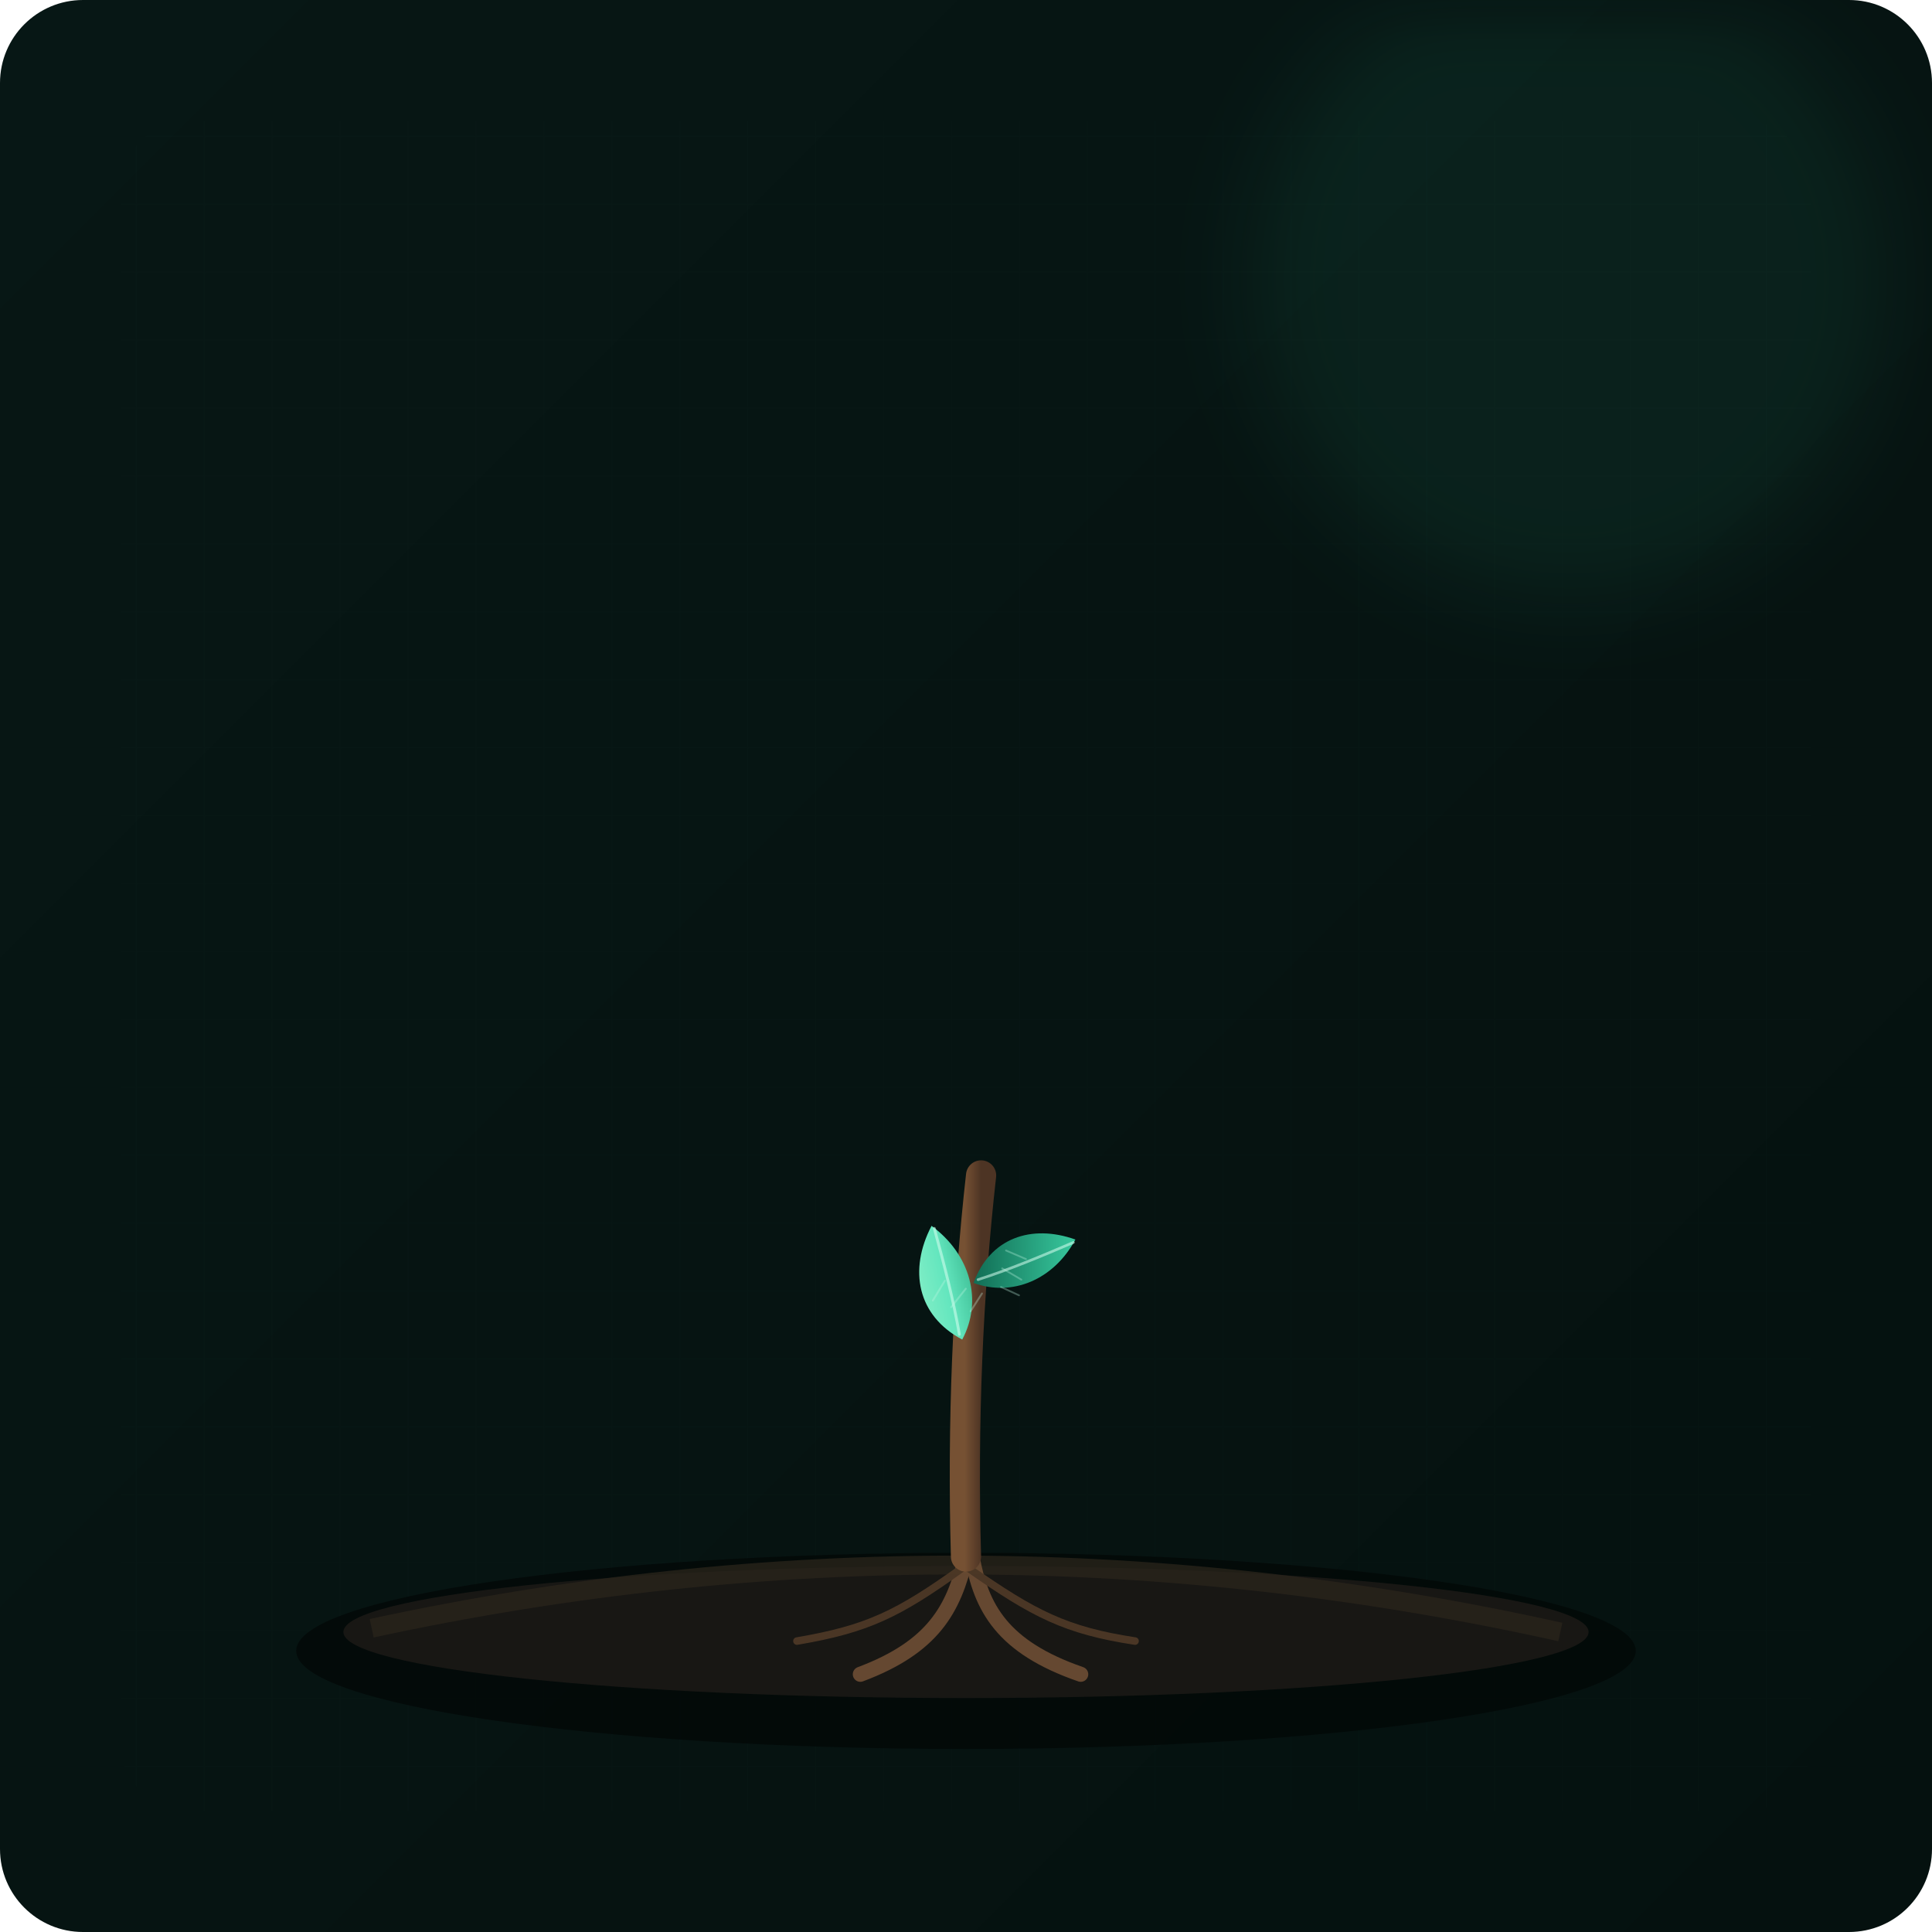
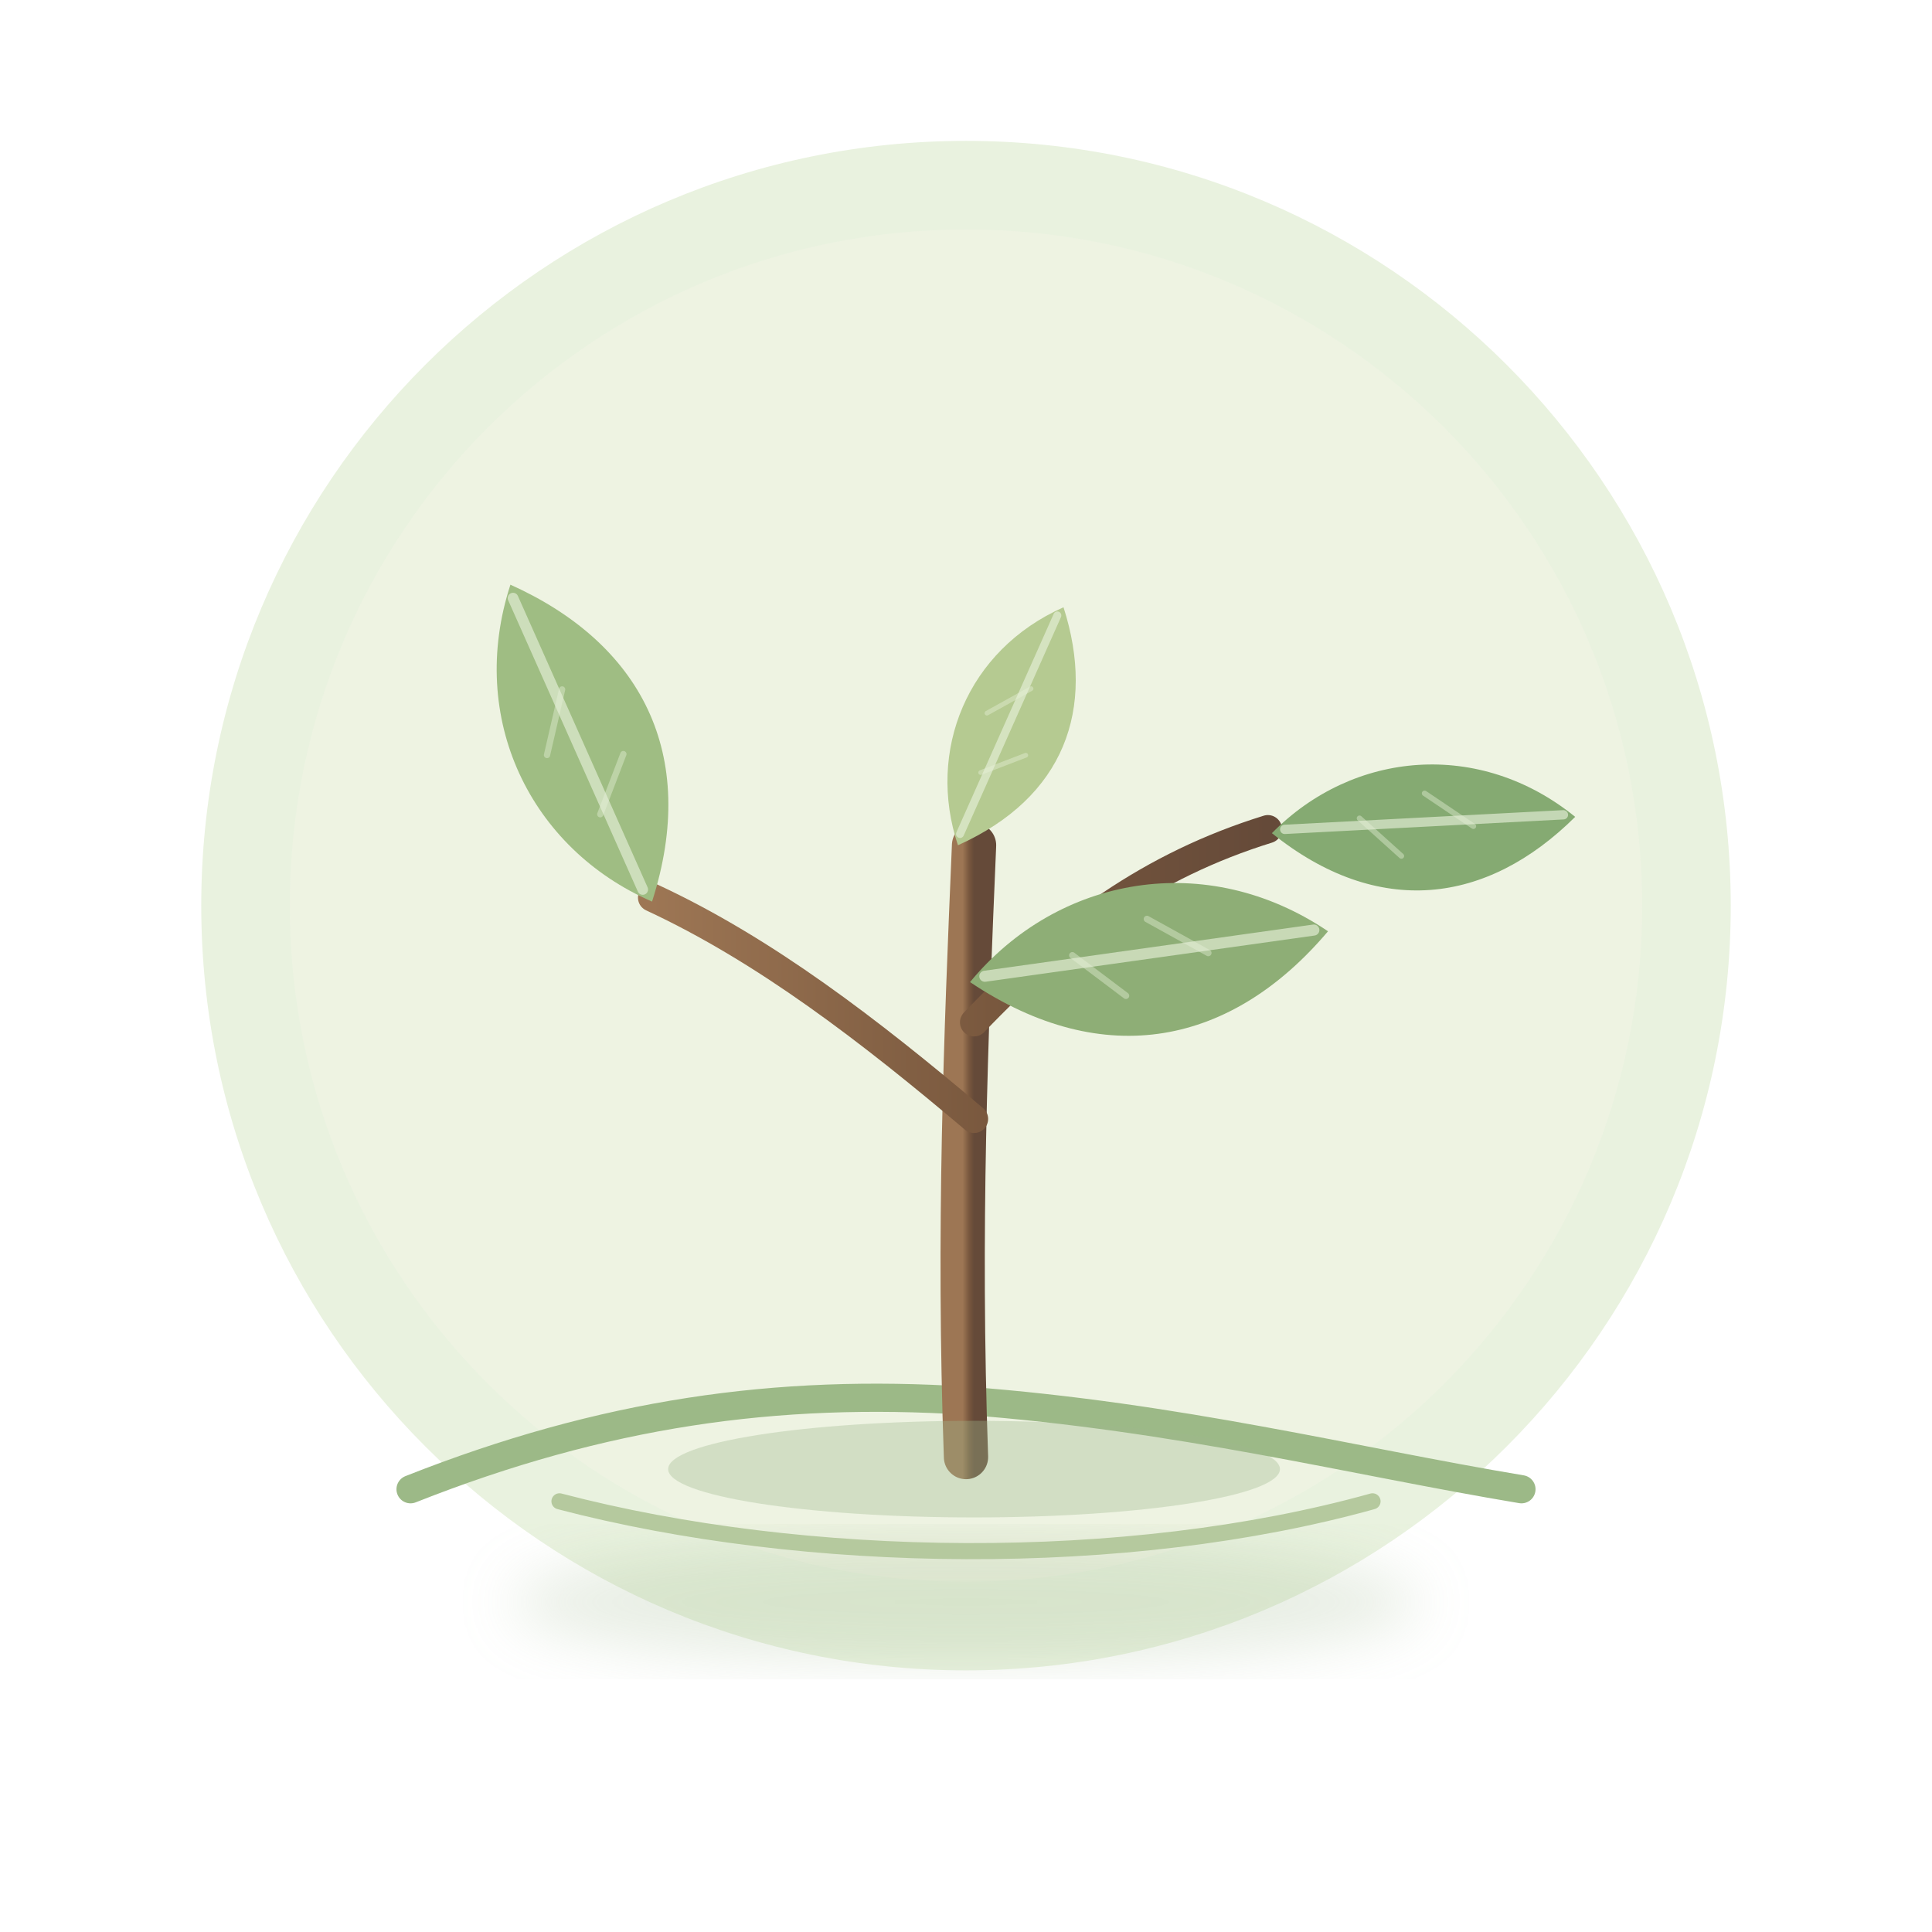
- <svg xmlns="http://www.w3.org/2000/svg" width="1024" height="1024" viewBox="0 0 1024 1024">
+ <svg xmlns="http://www.w3.org/2000/svg" width="480" height="480" viewBox="0 0 480 480" fill="none">
  <defs>
-     <linearGradient id="xbg" x1="0" y1="0" x2="1" y2="1">
-       <stop stop-color="#071715" />
-       <stop offset="1" stop-color="#05110F" />
+     <radialGradient id="halo" cx="0" cy="0" r="1" gradientTransform="translate(236 194) rotate(90) scale(210)">
+       <stop stop-color="#f8f5e9" />
+       <stop offset="1" stop-color="#e9f2df" />
+     </radialGradient>
+     <linearGradient id="wood" x1="0" y1="0" x2="1" y2="0">
+       <stop stop-color="#9d7654" />
+       <stop offset=".55" stop-color="#79583e" />
+       <stop offset="1" stop-color="#654a39" />
    </linearGradient>
-     <linearGradient id="xleaf" x1="0" y1="0" x2="1" y2="1">
-       <stop stop-color="#9AF4CC" />
-       <stop offset=".5" stop-color="#63E6BE" />
-       <stop offset="1" stop-color="#1E9B72" />
+     <linearGradient id="pot" x1="0" y1="0" x2="1" y2="1">
+       <stop stop-color="#e5a77e" />
+       <stop offset="1" stop-color="#c87f62" />
    </linearGradient>
-     <linearGradient id="xleafDark" x1="0" y1="1" x2="1" y2="0">
-       <stop stop-color="#106B53" />
-       <stop offset="1" stop-color="#38C99E" />
-     </linearGradient>
-     <linearGradient id="xwood" x1="0" y1="0" x2="1" y2="0">
-       <stop stop-color="#765133" />
-       <stop offset="1" stop-color="#4D3424" />
-     </linearGradient>
-     <linearGradient id="xgold" x1="0" y1="0" x2="1" y2="1">
-       <stop stop-color="#FFE99A" />
-       <stop offset="1" stop-color="#D89A2B" />
-     </linearGradient>
-     <linearGradient id="xring" x1="0" y1="0" x2="1" y2="1">
-       <stop stop-color="#63E6BE" />
-       <stop offset="1" stop-color="#0C8E70" />
-     </linearGradient>
-     <filter id="xshadow" x="-30%" y="-30%" width="160%" height="170%">
-       <feDropShadow dx="0" dy="10" stdDeviation="13" flood-color="#000" flood-opacity=".30" />
+     <filter id="soft">
+       <feGaussianBlur stdDeviation="7" />
    </filter>
-     <filter id="xglow" x="-80%" y="-80%" width="260%" height="260%">
-       <feGaussianBlur stdDeviation="22" />
-     </filter>
-     <pattern id="xgrid" width="36" height="36" patternUnits="userSpaceOnUse">
-       <path d="M36 0H0V36" fill="none" stroke="#173B34" stroke-width="1" opacity=".42" />
-     </pattern>
  </defs>
-   <rect width="1024" height="1024" rx="44" fill="url(#xbg)" />
-   <rect x="64" y="64" width="896" height="896" rx="36" fill="url(#xgrid)" opacity=".13" />
-   <circle cx="832" cy="148" r="170" fill="#34D9A3" opacity=".07" filter="url(#xglow)" />
-   <g transform="translate(0 10)">
-     <ellipse cx="512" cy="865" rx="355" ry="52" fill="#020706" opacity=".75" />
-     <ellipse cx="512" cy="855" rx="330" ry="35" fill="#181714" />
-     <path d="M197 853 Q 512 785 827 855" fill="none" stroke="#2A241B" stroke-width="10" opacity=".75" />
-     <g opacity=".95">
-       <path d="M512 815 C 505.6 843.0, 494.4 863.0, 456.0 877.4" fill="none" stroke="#694A32" stroke-width="8" stroke-linecap="round" />
-       <path d="M515.2 815 C 520.0 842.2, 531.2 863.0, 572.8 877.4" fill="none" stroke="#694A32" stroke-width="8" stroke-linecap="round" />
-       <path d="M509.6 821.4 C 476.0 845.4, 460.0 853.4, 422.4 859.8" fill="none" stroke="#4D3826" stroke-width="4" stroke-linecap="round" />
-       <path d="M513.6 821.4 C 548.0 845.4, 564.8 854.2, 601.6 859.8" fill="none" stroke="#4D3826" stroke-width="4" stroke-linecap="round" />
-     </g>
-     <path d="M512 815 C510 744 513 675 520 613" stroke="url(#xwood)" stroke-width="16" fill="none" stroke-linecap="round" />
-     <g transform="translate(510 700) rotate(-47) scale(0.5)">
-       <path d="M0 0 C -14 -52, 15 -92, 66 -106 C 72 -55, 45 -12, 0 0 Z" fill="url(#xleaf)" />
-       <path d="M2 -6 C 24 -35, 45 -68, 66 -102" fill="none" stroke="#D7FFF0" stroke-width="3" opacity=".55" stroke-linecap="round" />
-       <path d="M17 -32 L42 -34 M9 -51 L33 -56 M28 -14 L50 -18" fill="none" stroke="#C1F6E3" stroke-width="2" opacity=".32" stroke-linecap="round" />
-     </g>
-     <g transform="translate(516 670) rotate(35) scale(0.47)">
-       <path d="M0 0 C -14 -52, 15 -92, 66 -106 C 72 -55, 45 -12, 0 0 Z" fill="url(#xleafDark)" />
-       <path d="M2 -6 C 24 -35, 45 -68, 66 -102" fill="none" stroke="#D7FFF0" stroke-width="3" opacity=".55" stroke-linecap="round" />
-       <path d="M17 -32 L42 -34 M9 -51 L33 -56 M28 -14 L50 -18" fill="none" stroke="#C1F6E3" stroke-width="2" opacity=".32" stroke-linecap="round" />
-     </g>
+   <circle cx="240" cy="225" r="190" fill="url(#halo)" />
+   <circle cx="240" cy="225" r="168" fill="#f7f5e9" opacity=".34" />
+   <ellipse cx="240" cy="398" rx="113" ry="16" fill="#9bb58b" opacity=".23" filter="url(#soft)" />
+   <path d="M102 370c48-19 91-25 138-22 53 4 96 15 138 22" stroke="#9cb987" stroke-width="7" stroke-linecap="round" fill="none" />
+   <path d="M139 373c61 16 141 17 202 0" stroke="#b5c99e" stroke-width="4" stroke-linecap="round" fill="none" />
+   <path d="M240 362c-2-56 0-105 2-152" stroke="url(#wood)" stroke-width="11" stroke-linecap="round" />
+   <path d="M242 278c-26-22-52-42-80-55m80 31c22-23 44-39 73-48" stroke="url(#wood)" stroke-width="7" stroke-linecap="round" fill="none" />
+   <g transform="translate(162 224) rotate(-56) scale(1.2)">
+     <path d="M0 0C-5-27 10-53 38-61c5 29-7 52-38 61Z" fill="#9fbd83" />
+     <path d="M1-3 36-59" stroke="#e7f0d9" stroke-width="2.2" opacity=".65" stroke-linecap="round" />
+     <path d="m9-19 13-3m-9-13 13-5" stroke="#e7f0d9" stroke-width="1.3" opacity=".42" stroke-linecap="round" />
  </g>
+   <g transform="translate(241 244) rotate(50) scale(1.25)">
+     <path d="M0 0C-5-27 10-53 38-61c5 29-7 52-38 61Z" fill="#8eae76" />
+     <path d="M1-3 36-59" stroke="#e7f0d9" stroke-width="2.2" opacity=".65" stroke-linecap="round" />
+     <path d="m9-19 13-3m-9-13 13-5" stroke="#e7f0d9" stroke-width="1.3" opacity=".42" stroke-linecap="round" />
+   </g>
+   <g transform="translate(238 210) rotate(-8) scale(0.9)">
+     <path d="M0 0C-5-27 10-53 38-61c5 29-7 52-38 61Z" fill="#b5ca91" />
+     <path d="M1-3 36-59" stroke="#e7f0d9" stroke-width="2.2" opacity=".65" stroke-linecap="round" />
+     <path d="m9-19 13-3m-9-13 13-5" stroke="#e7f0d9" stroke-width="1.3" opacity=".42" stroke-linecap="round" />
+   </g>
+   <g transform="translate(316 207) rotate(55) scale(1.05)">
+     <path d="M0 0C-5-27 10-53 38-61c5 29-7 52-38 61Z" fill="#85aa72" />
+     <path d="M1-3 36-59" stroke="#e7f0d9" stroke-width="2.2" opacity=".65" stroke-linecap="round" />
+     <path d="m9-19 13-3m-9-13 13-5" stroke="#e7f0d9" stroke-width="1.3" opacity=".42" stroke-linecap="round" />
+   </g>
+   <ellipse cx="242" cy="365" rx="76" ry="12" fill="#9db88d" opacity=".35" />
</svg>
